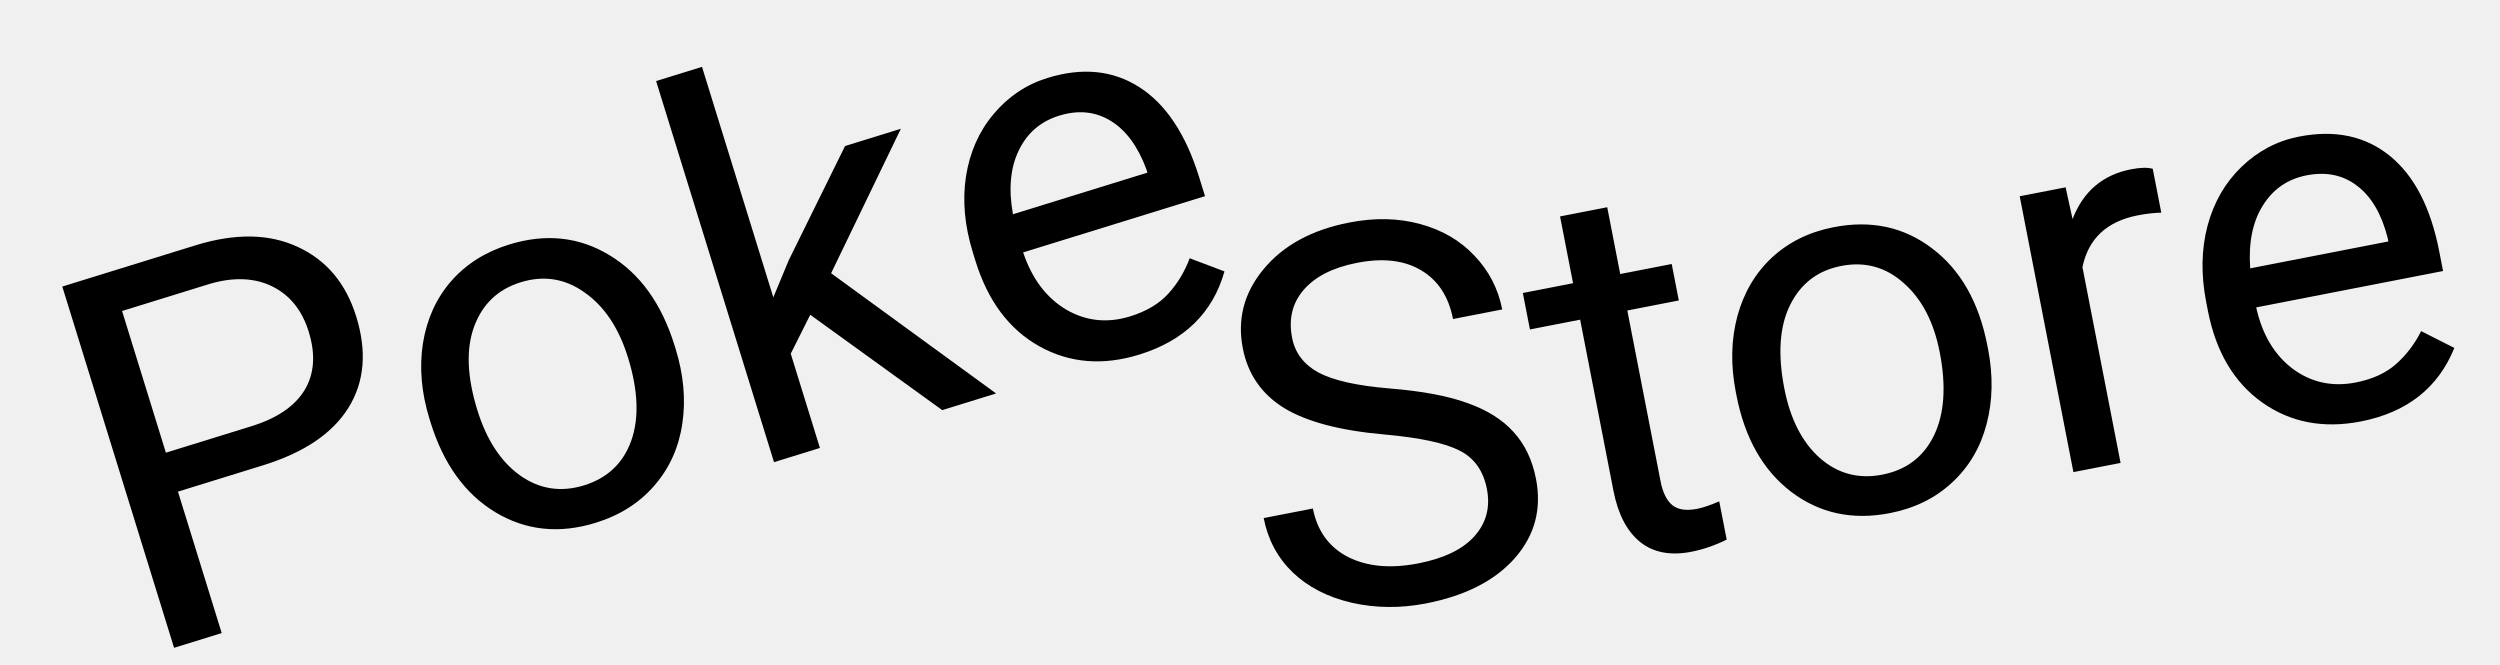
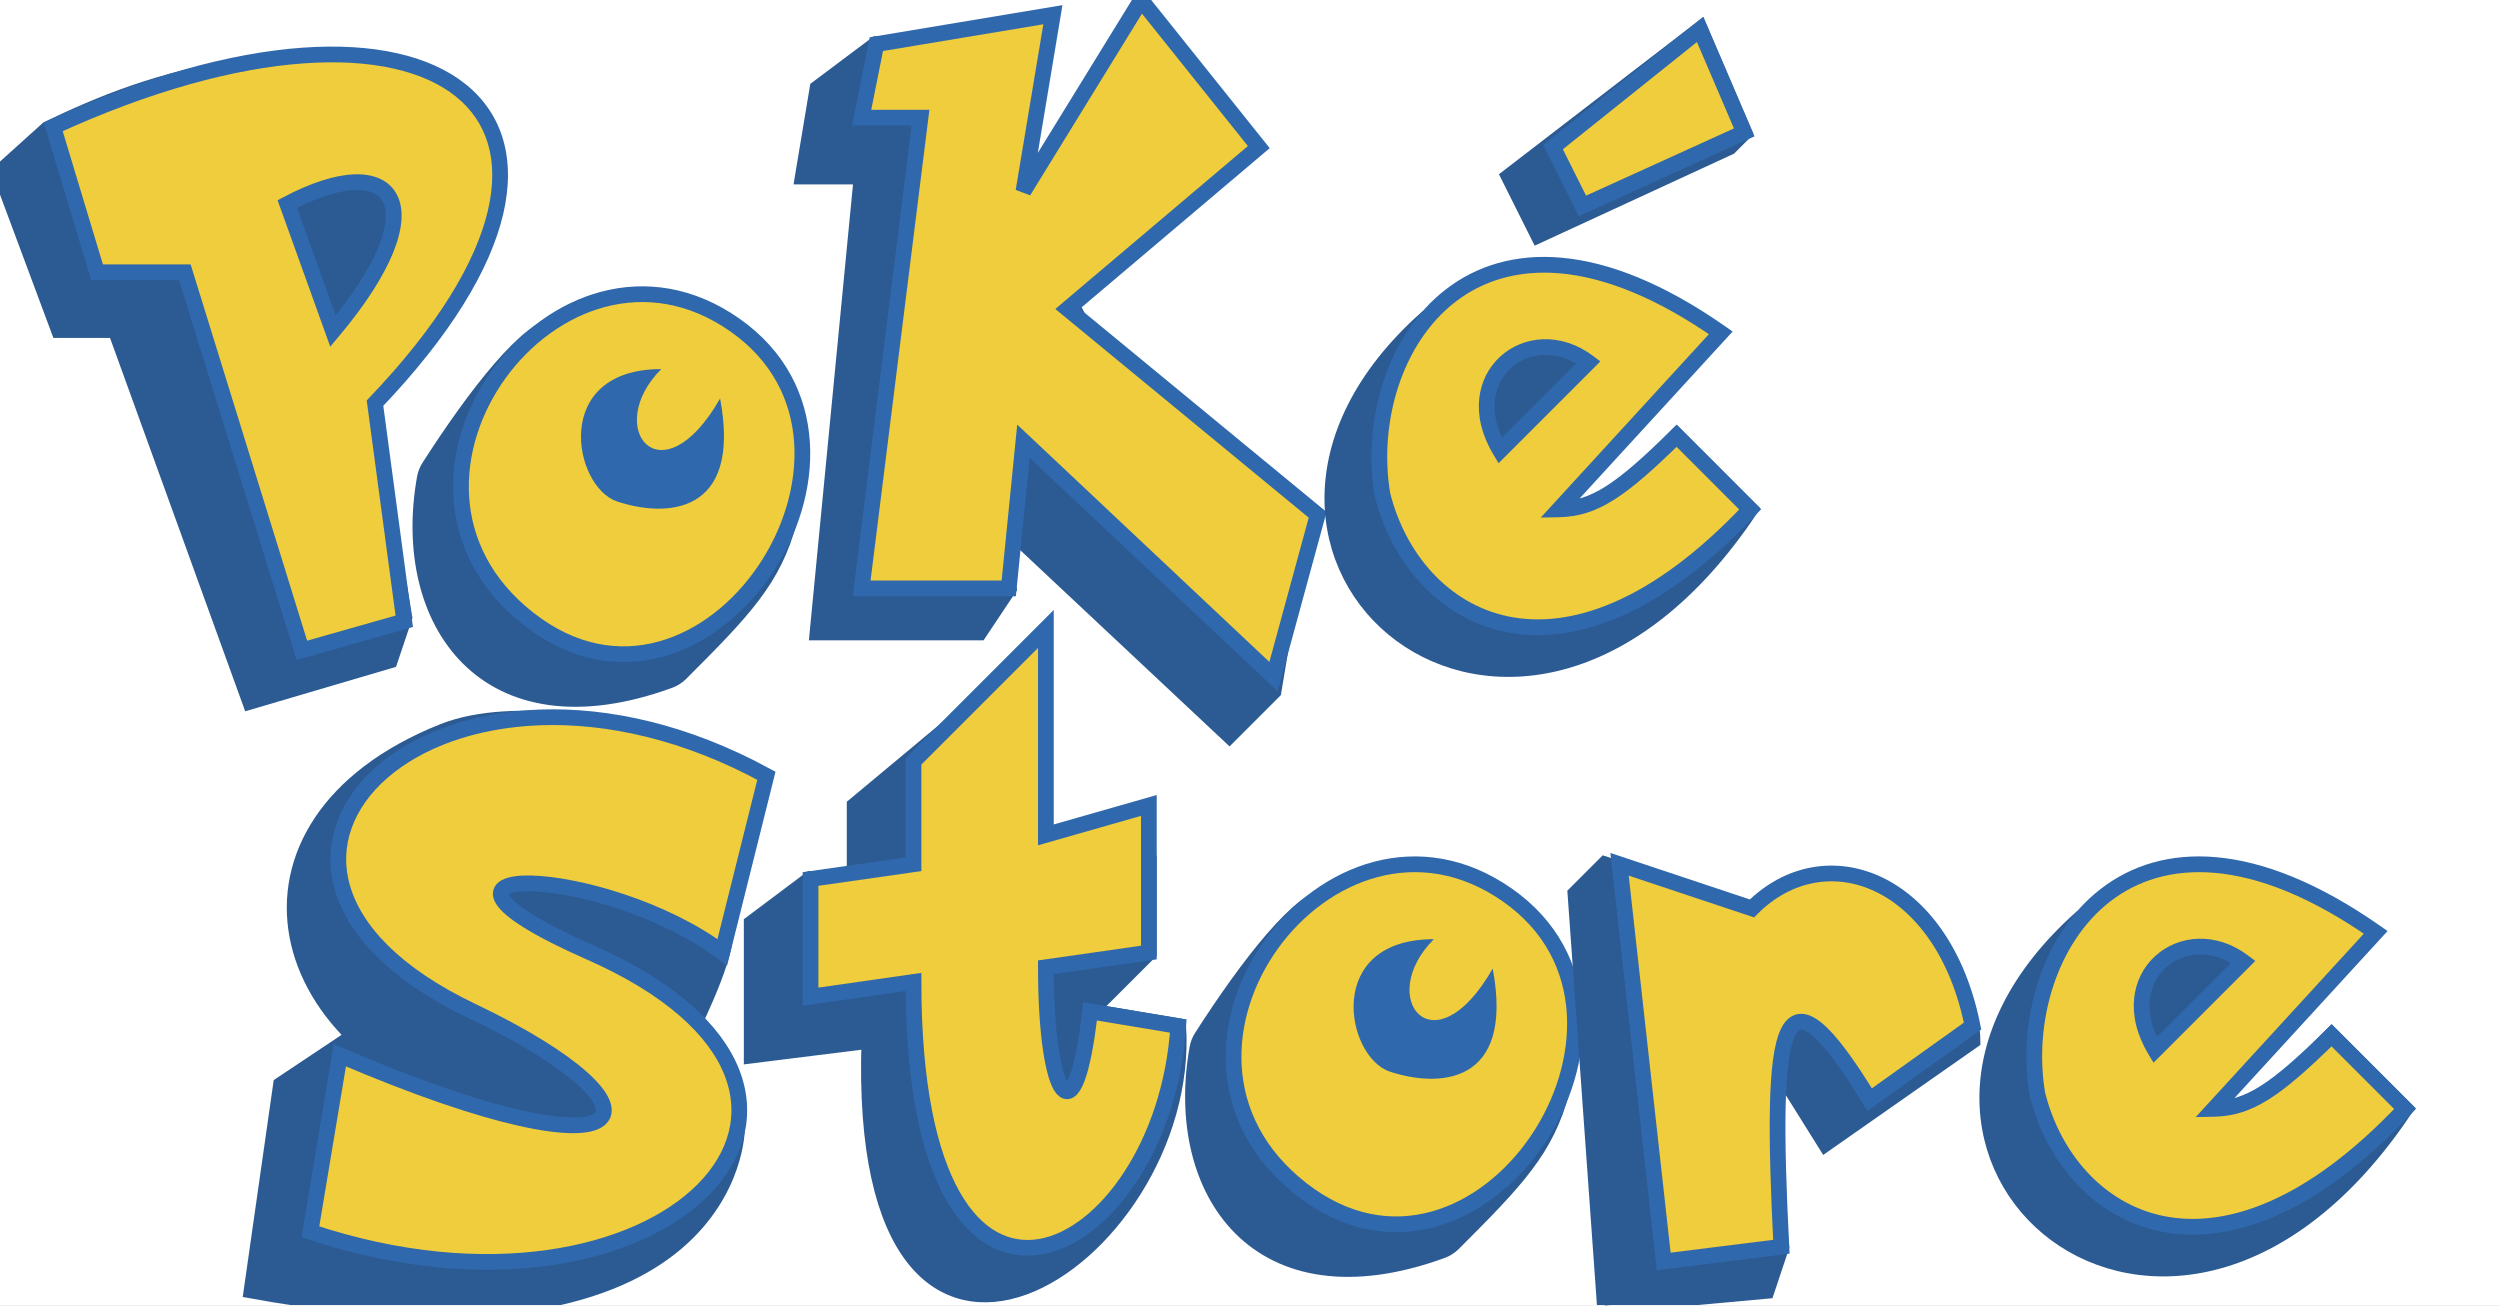
- <svg xmlns="http://www.w3.org/2000/svg" width="188" height="50" viewBox="0 0 188 50" fill="none">
-   <mask id="mask0" mask-type="alpha" maskUnits="userSpaceOnUse" x="0" y="0" width="188" height="50">
-     <rect width="188" height="50" fill="black" />
-   </mask>
-   <g mask="url(#mask0)">
-     <path d="M13.382 36.971L16.672 47.607L13.09 48.715L4.684 21.548L14.704 18.448C17.677 17.528 20.238 17.567 22.387 18.565C24.548 19.559 26.015 21.306 26.789 23.807C27.605 26.444 27.407 28.734 26.195 30.676C24.992 32.602 22.854 34.04 19.782 34.991L13.382 36.971ZM12.475 34.042L18.913 32.05C20.828 31.457 22.157 30.555 22.9 29.344C23.639 28.121 23.745 26.657 23.218 24.953C22.718 23.335 21.807 22.2 20.487 21.545C19.167 20.89 17.612 20.82 15.821 21.333L9.179 23.388L12.475 34.042ZM32.299 31.506C31.687 29.529 31.523 27.631 31.805 25.812C32.1 23.99 32.805 22.436 33.92 21.151C35.048 19.861 36.501 18.941 38.279 18.391C41.029 17.54 43.543 17.805 45.824 19.185C48.117 20.561 49.752 22.828 50.73 25.988L50.805 26.23C51.413 28.196 51.58 30.079 51.306 31.881C51.041 33.667 50.34 35.213 49.204 36.519C48.08 37.82 46.611 38.752 44.794 39.314C42.058 40.161 39.543 39.896 37.25 38.52C34.969 37.141 33.344 34.884 32.374 31.749L32.299 31.506ZM35.897 30.843C36.59 33.082 37.662 34.72 39.114 35.756C40.578 36.789 42.181 37.036 43.923 36.497C45.676 35.954 46.858 34.839 47.467 33.151C48.072 31.451 47.992 29.363 47.226 26.888C46.541 24.674 45.458 23.046 43.977 22.005C42.505 20.947 40.898 20.688 39.157 21.227C37.453 21.754 36.288 22.858 35.663 24.537C35.038 26.216 35.115 28.318 35.897 30.843ZM60.93 23.67L59.464 26.597L61.658 33.687L58.206 34.755L49.339 6.096L52.791 5.028L58.154 22.362L59.314 19.57L63.547 10.982L67.745 9.683L62.499 20.547L74.906 29.588L70.857 30.841L60.93 23.67ZM85.675 26.665C82.939 27.512 80.435 27.305 78.164 26.045C75.889 24.773 74.286 22.631 73.355 19.621L73.159 18.986C72.539 16.984 72.366 15.081 72.64 13.279C72.922 11.461 73.611 9.898 74.706 8.592C75.81 7.269 77.164 6.359 78.768 5.863C81.393 5.051 83.701 5.284 85.691 6.563C87.681 7.842 89.175 10.092 90.172 13.313L90.616 14.75L76.94 18.982C77.605 20.957 78.682 22.389 80.17 23.278C81.667 24.15 83.273 24.321 84.99 23.79C86.209 23.413 87.165 22.844 87.856 22.085C88.548 21.326 89.084 20.438 89.465 19.42L92.081 20.41C91.194 23.533 89.059 25.618 85.675 26.665ZM79.646 8.699C78.253 9.13 77.241 10.002 76.612 11.314C75.978 12.614 75.832 14.213 76.174 16.111L86.287 12.982L86.206 12.721C85.564 10.998 84.672 9.788 83.529 9.092C82.383 8.384 81.089 8.253 79.646 8.699Z" fill="black" />
-     <path d="M104.112 32.674C100.779 32.381 98.262 31.717 96.561 30.682C94.871 29.631 93.837 28.135 93.459 26.192C93.031 23.994 93.553 22.008 95.025 20.236C96.508 18.448 98.655 17.281 101.467 16.734C103.384 16.36 105.162 16.399 106.802 16.849C108.455 17.297 109.817 18.093 110.888 19.237C111.973 20.379 112.666 21.723 112.967 23.27L109.267 23.99C108.938 22.303 108.144 21.085 106.884 20.335C105.621 19.573 104.012 19.382 102.057 19.763C100.242 20.116 98.901 20.795 98.036 21.799C97.18 22.788 96.891 23.992 97.167 25.41C97.388 26.548 98.055 27.42 99.168 28.025C100.291 28.616 102.073 29.012 104.513 29.213C106.966 29.413 108.922 29.781 110.38 30.32C111.848 30.843 112.997 31.568 113.827 32.494C114.67 33.418 115.23 34.589 115.506 36.008C115.947 38.27 115.418 40.256 113.92 41.967C112.42 43.666 110.194 44.802 107.242 45.377C105.325 45.75 103.464 45.734 101.661 45.329C99.855 44.911 98.374 44.151 97.218 43.05C96.075 41.946 95.345 40.582 95.029 38.959L98.729 38.239C99.057 39.926 99.937 41.141 101.368 41.884C102.81 42.611 104.573 42.772 106.656 42.367C108.599 41.989 110.01 41.303 110.891 40.309C111.772 39.315 112.08 38.134 111.814 36.766C111.547 35.399 110.863 34.438 109.76 33.883C108.655 33.315 106.772 32.913 104.112 32.674ZM120.863 15.584L121.84 20.607L125.713 19.853L126.247 22.595L122.374 23.349L124.878 36.213C125.04 37.044 125.334 37.636 125.762 37.991C126.186 38.333 126.814 38.423 127.645 38.261C128.054 38.181 128.601 37.995 129.287 37.703L129.847 40.578C128.964 41.015 128.081 41.32 127.199 41.492C125.614 41.8 124.326 41.553 123.334 40.752C122.342 39.95 121.675 38.667 121.331 36.903L118.827 24.039L115.051 24.774L114.517 22.033L118.294 21.298L117.316 16.275L120.863 15.584ZM130.532 29.481C130.136 27.449 130.177 25.544 130.653 23.767C131.142 21.987 132.011 20.518 133.258 19.36C134.517 18.199 136.061 17.441 137.889 17.085C140.713 16.535 143.185 17.069 145.304 18.686C147.436 20.301 148.817 22.731 149.449 25.978L149.498 26.227C149.891 28.246 149.855 30.137 149.388 31.899C148.933 33.646 148.07 35.107 146.799 36.283C145.542 37.456 143.981 38.225 142.114 38.588C139.303 39.135 136.831 38.602 134.699 36.987C132.58 35.37 131.208 32.951 130.581 29.73L130.532 29.481ZM134.18 29.209C134.628 31.509 135.518 33.253 136.85 34.44C138.195 35.624 139.762 36.041 141.551 35.693C143.353 35.342 144.648 34.361 145.435 32.748C146.219 31.123 146.364 29.039 145.869 26.495C145.426 24.22 144.525 22.486 143.165 21.291C141.815 20.082 140.245 19.651 138.456 19.999C136.705 20.34 135.428 21.312 134.626 22.914C133.824 24.516 133.675 26.614 134.18 29.209ZM162.528 15.99C161.974 16.005 161.384 16.073 160.757 16.195C158.431 16.648 157.046 17.946 156.6 20.089L159.467 34.812L155.92 35.503L151.882 14.759L155.333 14.087L155.857 16.473C156.659 14.393 158.127 13.145 160.262 12.73C160.952 12.596 161.493 12.583 161.886 12.692L162.528 15.99ZM177.524 31.695C174.712 32.242 172.245 31.767 170.123 30.27C167.999 28.761 166.635 26.459 166.033 23.366L165.906 22.714C165.506 20.657 165.539 18.747 166.005 16.984C166.481 15.207 167.334 13.728 168.563 12.546C169.803 11.35 171.247 10.591 172.896 10.271C175.592 9.746 177.861 10.226 179.703 11.711C181.544 13.197 182.787 15.595 183.431 18.905L183.718 20.381L169.666 23.117C170.115 25.151 171.032 26.691 172.415 27.735C173.809 28.764 175.388 29.106 177.152 28.763C178.405 28.519 179.416 28.057 180.185 27.376C180.955 26.696 181.584 25.87 182.071 24.9L184.566 26.165C183.348 29.175 181 31.018 177.524 31.695ZM173.463 13.184C172.032 13.463 170.932 14.221 170.165 15.458C169.395 16.683 169.078 18.256 169.214 20.18L179.604 18.157L179.552 17.889C179.099 16.107 178.342 14.808 177.282 13.993C176.218 13.165 174.946 12.896 173.463 13.184Z" fill="black" />
+ <svg xmlns="http://www.w3.org/2000/svg" width="159" height="83" viewBox="0 0 159 83" fill="none">
+   <g clip-path="url(#clip0_26_78)">
+     <rect width="159" height="83" fill="white" />
+     <path d="M40.324 46.533L45.937 58.694C46.872 59.63 44.066 65.243 44.066 65.243L46.872 71.792C46.872 71.792 46.872 87.695 16 82.082L17.871 68.985L22.503 65.897C16.371 59.899 17.376 50.847 28.162 46.533C32.839 44.662 40.324 46.533 40.324 46.533Z" fill="#2C5B93" />
+     <path d="M40.324 46.533L45.937 58.694C46.872 59.63 44.066 65.243 44.066 65.243L46.872 71.792C46.872 71.792 46.872 87.695 16 82.082L17.871 68.985L23.484 65.243L31.904 70.856C16.936 67.114 13.451 52.417 28.162 46.533C32.839 44.662 40.324 46.533 40.324 46.533Z" stroke="#2C5B93" />
+     <path d="M48.743 49.339L45.937 60.566C38.452 54.952 23.74 54.488 37.517 60.565C58.028 69.614 42.194 85.824 19.742 78.34L21.613 67.114C41.259 75.534 43.13 70.544 30.033 64.308C10.387 54.952 28.162 38.113 48.743 49.339Z" fill="#EFCD3D" stroke="#2F68AC" />
+     <path d="M54.356 51.226L59.969 46.549L64.647 55.904L73.067 54.968V60.581L69.325 64.323L74.938 65.259C75.873 80.227 54.356 94.26 55.292 66.195L47.808 67.13V58.71L51.55 55.904H54.356V51.226Z" fill="#2C5B93" stroke="#2C5B93" />
+     <path d="M58.098 54.968L51.55 55.904V63.388L58.098 62.452C58.098 88.647 74.002 80.227 74.938 65.259L69.325 64.323C68.389 72.743 66.518 69.937 66.518 61.517L73.067 60.581V51.226L66.518 53.097V40L58.098 48.42V54.968Z" fill="#EFCD3D" stroke="#2F68AC" />
+     <path d="M76.425 65.967C79.376 61.355 82.816 56.926 84.645 56.926L98.606 67.396C99.222 67.858 99.528 68.636 99.329 69.38C98.334 73.107 96.468 75.038 92.431 79.076C92.234 79.274 91.988 79.434 91.726 79.53C80.001 83.811 74.522 75.75 76.156 66.648C76.2 66.406 76.293 66.174 76.425 65.967Z" fill="#2C5B93" stroke="#2C5B93" />
+     <path d="M95.872 56.926C84.656 49.07 71.471 66.812 82.775 75.636C94.078 84.46 107.087 64.781 95.872 56.926Z" fill="#EFCD3D" stroke="#2F68AC" />
+     <path d="M94.936 61.603C91.194 68.152 87.452 63.474 91.194 59.732C84.178 59.732 85.581 67.216 88.388 68.152C91.417 69.162 96.34 69.087 94.936 61.603Z" fill="#2F68AC" />
+     <path d="M100.197 56.839L102.068 54.968L124.52 62.452C125.456 64.323 125.456 66.195 125.456 66.195L116.1 72.743L111.423 65.259L113.294 79.292L112.358 82.098L102.068 83.034L100.197 56.839Z" fill="#2C5B93" stroke="#2C5B93" />
+     <path d="M111.423 57.775L103.003 54.968L105.81 80.227L113.294 79.292C112.565 64.761 113.24 60.653 118.907 69.937L125.456 65.259C123.585 55.904 116.1 53.097 111.423 57.775Z" fill="#EFCD3D" stroke="#2F68AC" />
+     <path d="M132.385 58.362L137.998 55.555L139.869 56.491L146.702 61L137.998 70.524L140.804 73.33L148.289 65.846L152.966 70.524C137.998 92.976 115.545 73.33 132.385 58.362Z" fill="#2C5B93" stroke="#2C5B93" />
+     <path fill-rule="evenodd" clip-rule="evenodd" d="M151.095 59.297L140.804 70.524C143.058 70.48 144.743 69.331 148.289 65.846L152.966 70.524C140.911 83.317 131.555 77.515 129.578 69.588C128.04 60.469 135.502 48.382 151.095 59.297ZM137.062 66.781L142.675 61.168C138.933 58.362 134.256 62.104 137.062 66.781Z" fill="#EFCD3D" />
+     <path d="M140.804 70.524L140.436 70.186L139.647 71.046L140.814 71.023L140.804 70.524ZM151.095 59.297L151.464 59.635L151.849 59.215L151.382 58.888L151.095 59.297ZM148.289 65.846L148.642 65.492L148.292 65.142L147.938 65.489L148.289 65.846ZM152.966 70.524L153.33 70.866L153.663 70.513L153.32 70.17L152.966 70.524ZM129.578 69.588L129.085 69.671L129.088 69.69L129.093 69.709L129.578 69.588ZM137.062 66.781L136.634 67.039L136.963 67.588L137.416 67.135L137.062 66.781ZM142.675 61.168L143.029 61.522L143.437 61.114L142.975 60.768L142.675 61.168ZM141.173 70.861L151.464 59.635L150.727 58.959L140.436 70.186L141.173 70.861ZM147.938 65.489C144.38 68.987 142.826 69.984 140.795 70.024L140.814 71.023C143.29 70.975 145.106 69.676 148.639 66.203L147.938 65.489ZM153.32 70.17L148.642 65.492L147.935 66.2L152.613 70.877L153.32 70.17ZM129.093 69.709C130.115 73.81 133.065 77.425 137.392 78.316C141.725 79.207 147.243 77.327 153.33 70.866L152.602 70.181C146.634 76.514 141.446 78.129 137.594 77.336C133.734 76.542 131.017 73.293 130.063 69.467L129.093 69.709ZM151.382 58.888C143.489 53.363 137.471 53.55 133.607 56.534C129.803 59.471 128.293 64.978 129.085 69.671L130.071 69.505C129.325 65.079 130.777 59.983 134.218 57.326C137.599 54.715 143.108 54.317 150.808 59.707L151.382 58.888ZM137.416 67.135L143.029 61.522L142.322 60.815L136.709 66.428L137.416 67.135ZM142.975 60.768C140.923 59.229 138.55 59.459 137.077 60.798C135.589 62.151 135.126 64.526 136.634 67.039L137.491 66.524C136.192 64.359 136.665 62.525 137.749 61.538C138.849 60.539 140.685 60.301 142.375 61.568L142.975 60.768Z" fill="#2F68AC" />
+     <path d="M3.742 20.991L0 10.947L3.045 8.201C6.366 6.617 10.105 5.02 15.5 4.221L28.876 12.525L23.021 23.102L25.717 39.264L24.798 42.005L15.904 44.626L7.348 20.991H3.742Z" fill="#2C5B93" stroke="#2C5B93" />
+     <path fill-rule="evenodd" clip-rule="evenodd" d="M3.384 8.069L6.175 17.317H11.757L19.199 41.362L25.711 39.512L23.85 25.64C41.526 7.144 27.572 -3.029 3.384 8.069ZM18.273 12.977L21.179 21.059C27.962 12.977 25.055 9.385 18.273 12.977Z" fill="#EFCD3D" />
+     <path d="M6.175 17.317L5.696 17.461L5.803 17.817H6.175V17.317ZM3.384 8.069L3.175 7.614L2.779 7.796L2.905 8.213L3.384 8.069ZM11.757 17.317L12.234 17.169L12.125 16.817H11.757V17.317ZM19.199 41.362L18.721 41.51L18.866 41.976L19.335 41.843L19.199 41.362ZM25.711 39.512L25.848 39.993L26.264 39.875L26.206 39.446L25.711 39.512ZM23.85 25.64L23.489 25.294L23.323 25.468L23.355 25.706L23.85 25.64ZM18.273 12.977L18.038 12.535L17.655 12.738L17.802 13.146L18.273 12.977ZM21.179 21.059L20.709 21.228L21.003 22.047L21.562 21.381L21.179 21.059ZM6.653 17.172L3.862 7.924L2.905 8.213L5.696 17.461L6.653 17.172ZM11.757 16.817H6.175V17.817H11.757V16.817ZM19.677 41.214L12.234 17.169L11.279 17.465L18.721 41.51L19.677 41.214ZM25.574 39.031L19.062 40.881L19.335 41.843L25.848 39.993L25.574 39.031ZM23.355 25.706L25.215 39.579L26.206 39.446L24.346 25.573L23.355 25.706ZM3.592 8.523C9.6 5.767 14.948 4.342 19.307 4.03C23.68 3.716 26.99 4.524 29.002 6.146C30.976 7.737 31.788 10.184 31.024 13.416C30.254 16.675 27.878 20.702 23.489 25.294L24.212 25.985C28.661 21.33 31.169 17.149 31.997 13.646C32.832 10.114 31.959 7.244 29.63 5.367C27.339 3.521 23.73 2.71 19.236 3.032C14.728 3.356 9.262 4.822 3.175 7.614L3.592 8.523ZM17.802 13.146L20.709 21.228L21.65 20.89L18.743 12.808L17.802 13.146ZM21.562 21.381C23.278 19.337 24.402 17.552 25.004 16.069C25.598 14.607 25.721 13.341 25.261 12.417C24.777 11.445 23.753 11.042 22.523 11.088C21.298 11.134 19.768 11.619 18.038 12.535L18.506 13.419C20.168 12.539 21.545 12.126 22.561 12.087C23.572 12.049 24.123 12.376 24.366 12.863C24.632 13.399 24.634 14.321 24.077 15.693C23.529 17.045 22.473 18.74 20.797 20.738L21.562 21.381Z" fill="#2F68AC" />
+     <path d="M27.288 29.709C30.239 25.097 33.678 20.668 35.508 20.668L49.468 31.138C50.084 31.6 50.391 32.378 50.192 33.122C49.196 36.849 47.33 38.781 43.294 42.818C43.096 43.016 42.851 43.176 42.588 43.272C30.864 47.553 25.384 39.492 27.019 30.39C27.062 30.148 27.156 29.916 27.288 29.709Z" fill="#2C5B93" stroke="#2C5B93" />
+     <path d="M46.734 20.668C35.519 12.812 22.334 30.554 33.637 39.378C44.941 48.202 57.95 28.523 46.734 20.668Z" fill="#EFCD3D" stroke="#2F68AC" />
+     <path d="M45.799 25.345C42.057 31.894 38.315 27.216 42.057 23.474C35.04 23.474 36.444 30.959 39.25 31.894C42.28 32.904 47.202 32.83 45.799 25.345Z" fill="#2F68AC" />
+     <path d="M59.479 2.807H55.737L51.995 5.613L51.059 11.226H54.801L51.995 40.227H62.285L64.157 37.421L63.221 32.743L78.189 46.776L80.996 43.969L82.867 32.743L69.748 22.452L59.479 2.807Z" fill="#2C5B93" stroke="#2C5B93" />
+     <path d="M54.801 7.484L55.737 2.807L66.963 0.936L65.092 12.162L72.576 0L80.06 9.355L67.899 19.646L83.802 32.743L80.996 43.034L65.092 28.066L64.157 37.421H54.801L58.543 7.484H54.801Z" fill="#EFCD3D" stroke="#2F68AC" />
+     <path d="M90.731 20.233L96.345 17.426L98.216 18.362L104.095 22.969L95.317 32.364L99.151 35.201L106.635 27.717L111.313 32.395C96.345 54.847 73.892 35.201 90.731 20.233Z" fill="#2C5B93" stroke="#2C5B93" />
+     <path fill-rule="evenodd" clip-rule="evenodd" d="M109.442 21.168L99.151 32.395C101.405 32.35 103.09 31.203 106.635 27.717L111.313 32.395C99.258 45.188 89.901 39.386 87.925 31.459C86.386 22.34 93.849 10.253 109.442 21.168ZM95.409 28.652L101.022 23.039C97.28 20.233 92.603 23.975 95.409 28.652Z" fill="#EFCD3D" />
+     <path d="M99.151 32.395L98.783 32.057L97.994 32.917L99.161 32.895L99.151 32.395ZM109.442 21.168L109.81 21.506L110.196 21.086L109.729 20.759L109.442 21.168ZM106.635 27.717L106.989 27.363L106.638 27.013L106.285 27.36L106.635 27.717ZM111.313 32.395L111.677 32.737L112.01 32.384L111.666 32.041L111.313 32.395ZM87.925 31.459L87.432 31.542L87.435 31.561L87.44 31.58L87.925 31.459ZM95.409 28.652L94.98 28.91L95.31 29.459L95.763 29.006L95.409 28.652ZM101.022 23.039L101.376 23.393L101.783 22.985L101.322 22.639L101.022 23.039ZM99.52 32.732L109.81 21.506L109.073 20.831L98.783 32.057L99.52 32.732ZM106.285 27.36C102.727 30.858 101.173 31.855 99.141 31.895L99.161 32.895C101.637 32.846 103.453 31.547 106.986 28.074L106.285 27.36ZM111.666 32.041L106.989 27.363L106.282 28.07L110.959 32.748L111.666 32.041ZM87.44 31.58C88.462 35.681 91.412 39.297 95.739 40.187C100.072 41.078 105.59 39.198 111.677 32.737L110.949 32.052C104.981 38.385 99.793 40 95.94 39.207C92.081 38.413 89.364 35.164 88.41 31.338L87.44 31.58ZM109.729 20.759C101.836 15.234 95.818 15.421 91.954 18.405C88.15 21.342 86.64 26.849 87.432 31.542L88.418 31.376C87.671 26.95 89.123 21.854 92.565 19.197C95.946 16.586 101.455 16.188 109.155 21.578L109.729 20.759ZM95.763 29.006L101.376 23.393L100.669 22.686L95.055 28.299L95.763 29.006ZM101.322 22.639C99.27 21.1 96.897 21.33 95.424 22.669C93.936 24.022 93.473 26.397 94.98 28.91L95.838 28.395C94.539 26.23 95.011 24.395 96.096 23.409C97.195 22.41 99.032 22.172 100.722 23.439L101.322 22.639Z" fill="#2F68AC" />
+     <path d="M95.964 11.226L108.126 1.871L110.932 8.42L109.997 9.355L97.835 14.968L95.964 11.226Z" fill="#2C5B93" stroke="#2C5B93" />
+     <path d="M100.642 13.097L98.771 9.355L108.126 1.871L110.932 8.42L100.642 13.097Z" fill="#EFCD3D" stroke="#2F68AC" />
  </g>
+   <defs>
+     <clipPath id="clip0_26_78">
+       <rect width="159" height="83" fill="white" />
+     </clipPath>
+   </defs>
</svg>
